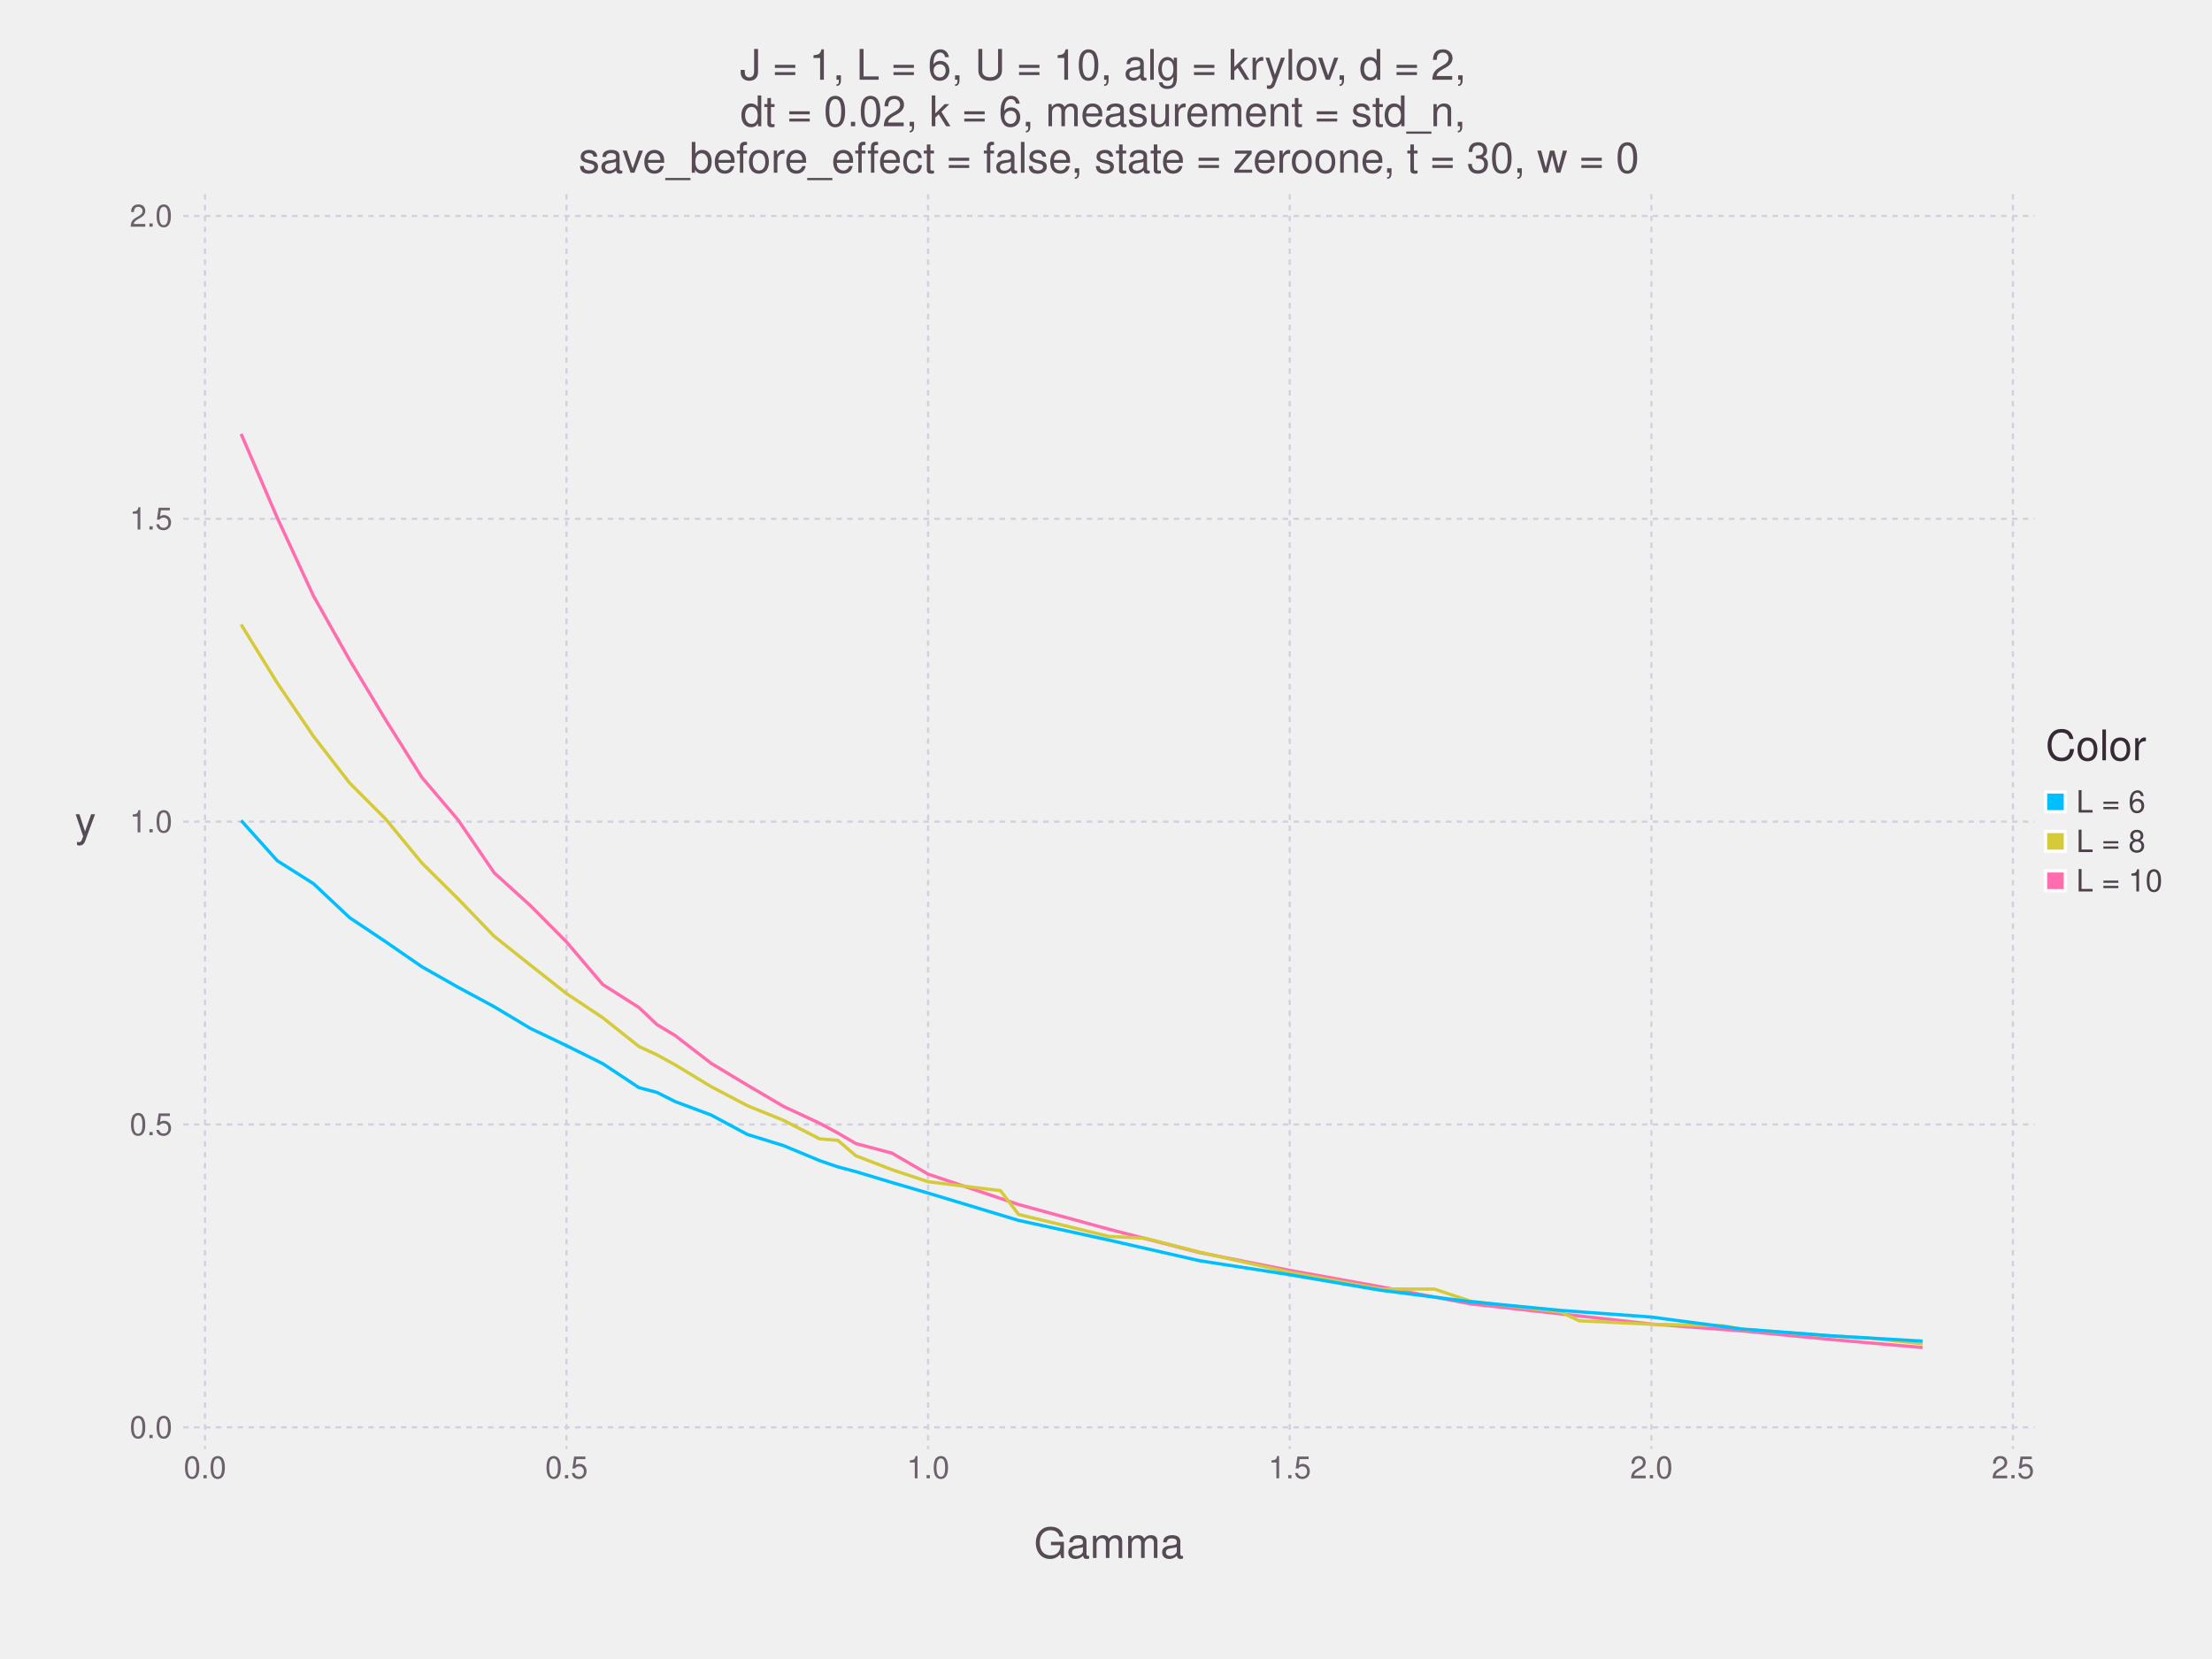
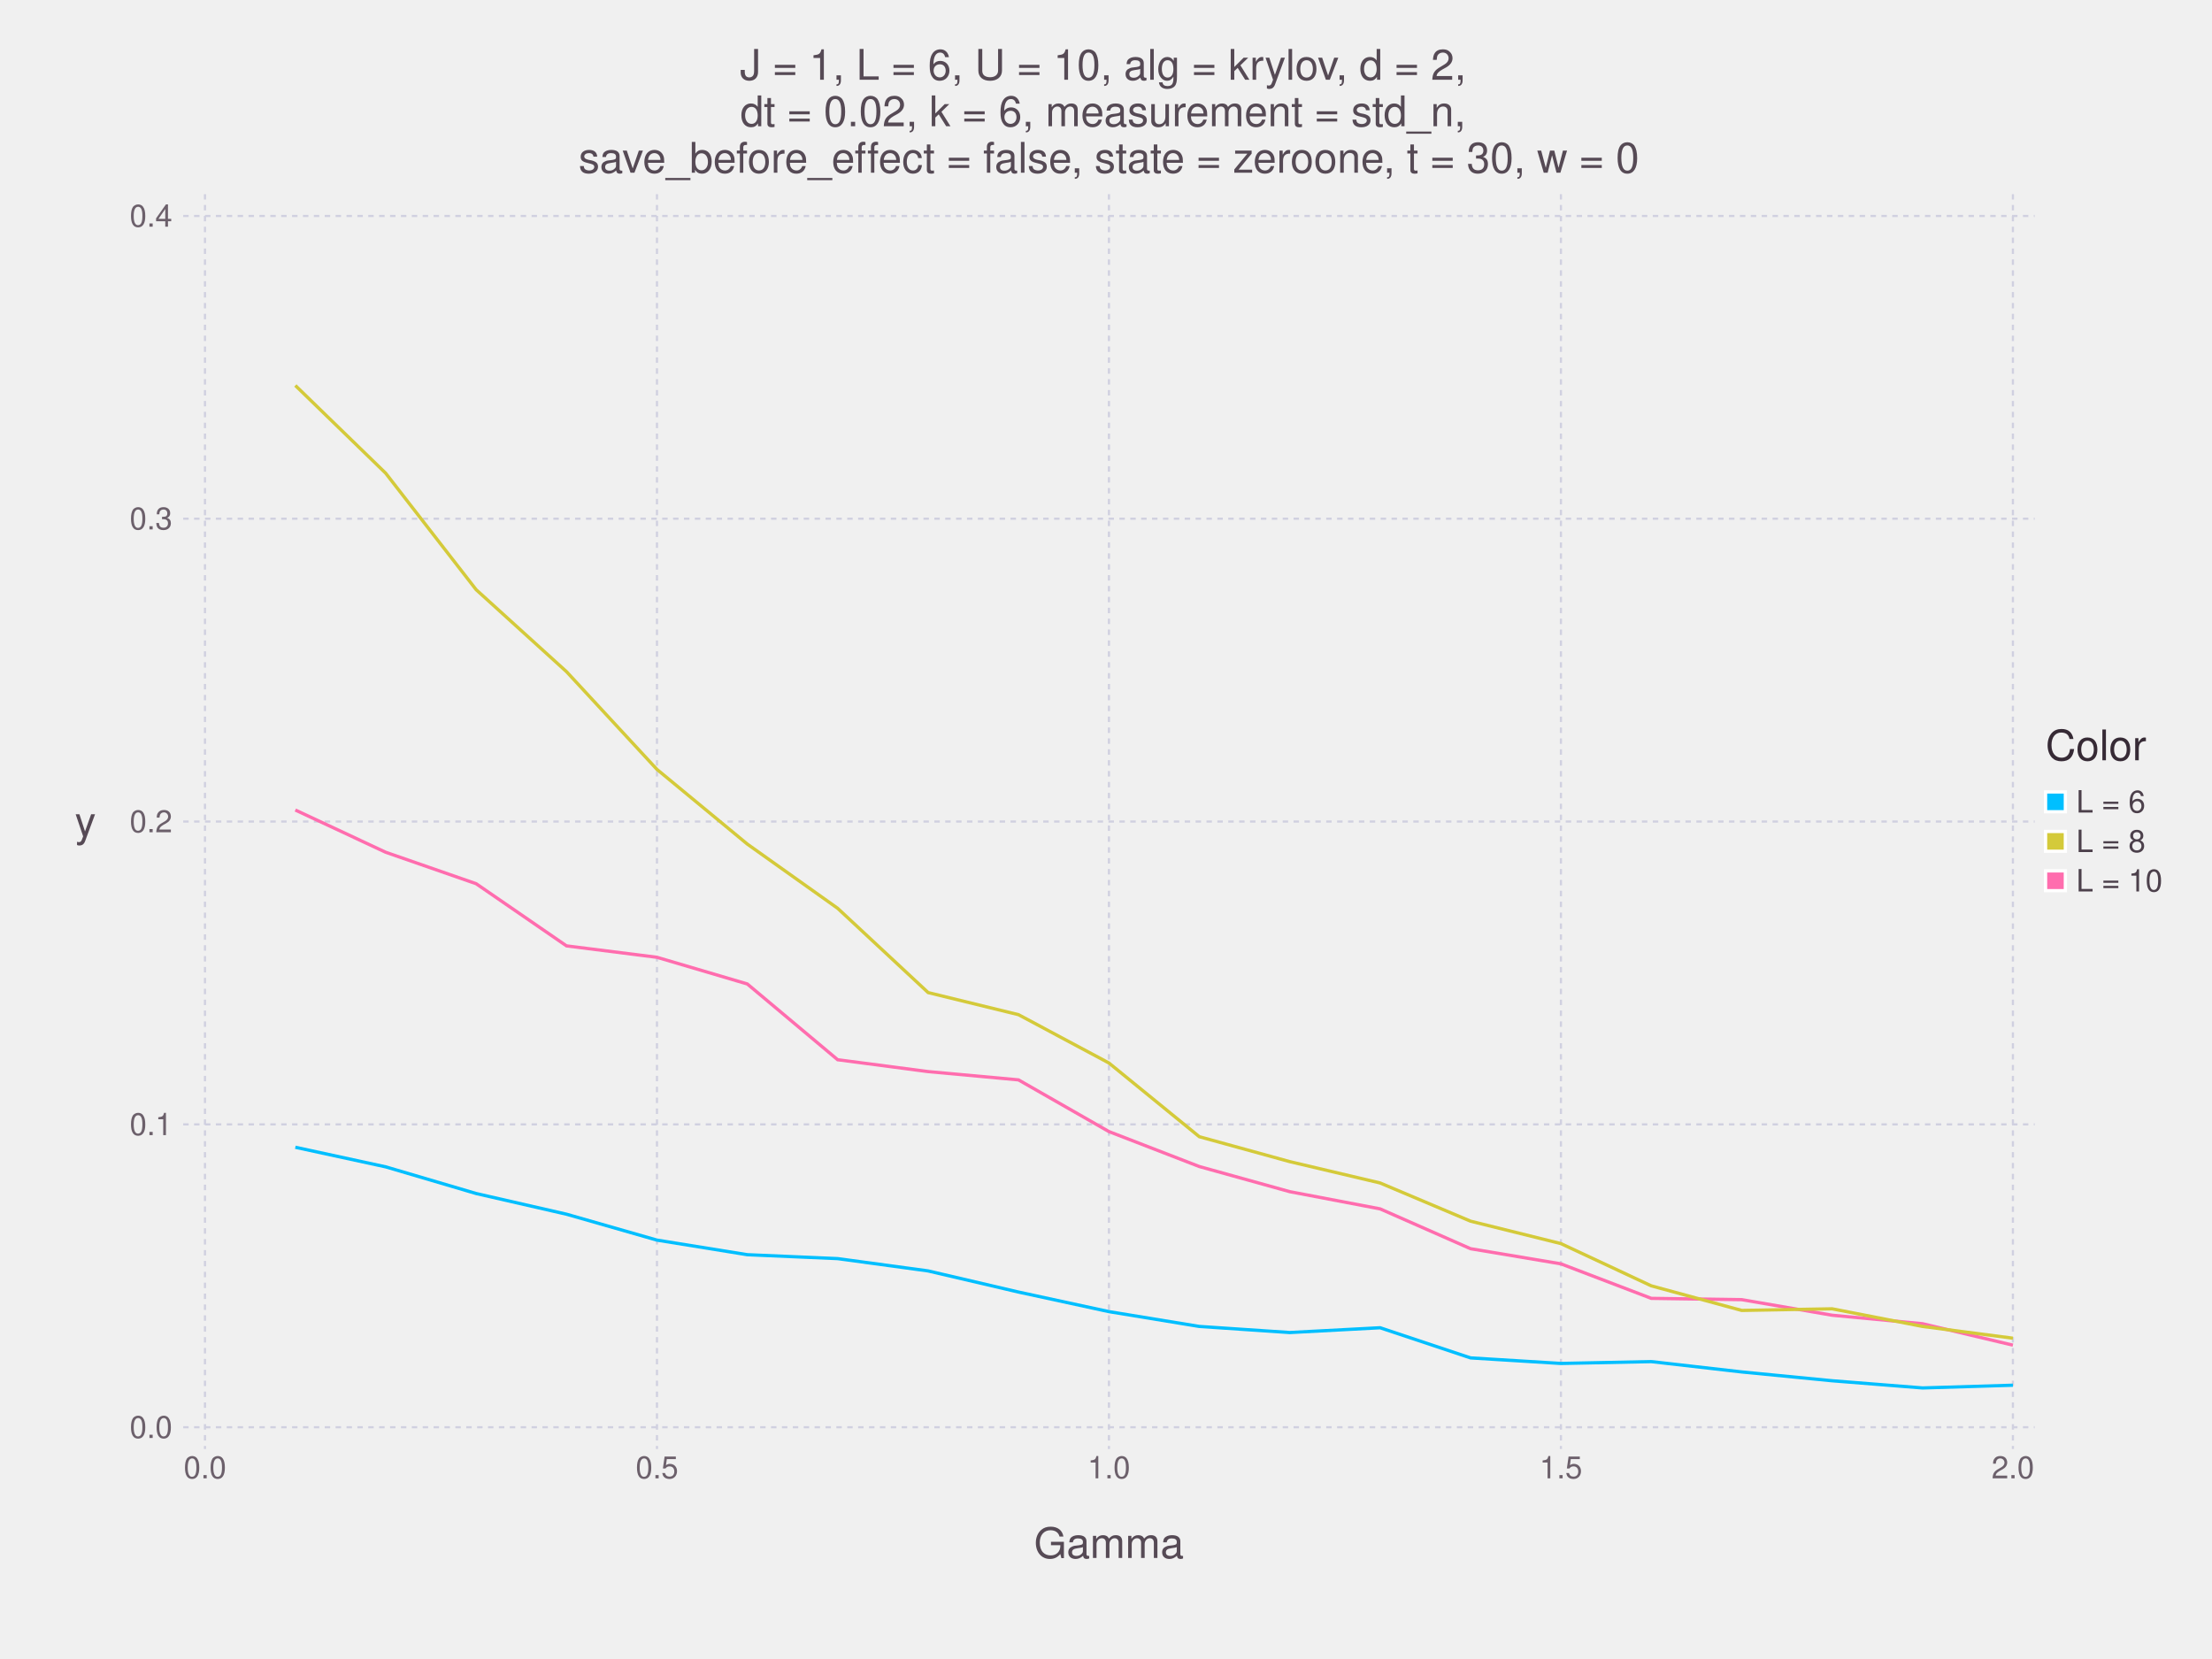
<svg xmlns="http://www.w3.org/2000/svg" version="1.2" width="203.2mm" height="152.4mm" viewBox="0 0 203.2 152.4" stroke="none" fill="#000000" stroke-width="0.3" font-size="3.88">
  <defs>
    <marker id="arrow" markerWidth="15" markerHeight="7" refX="5" refY="3.5" orient="auto" markerUnits="strokeWidth">
      <path d="M0,0 L15,3.5 L0,7 z" stroke="context-stroke" fill="context-stroke" />
    </marker>
  </defs>
-   <g class="plotroot xscalable yscalable" id="img-8ccc2bfa-1">
-     <g font-size="3.88" font-family="'PT Sans','Helvetica Neue','Helvetica',sans-serif" fill="#564A55" stroke="#000000" stroke-opacity="0.000" id="img-8ccc2bfa-2">
+   <g class="plotroot xscalable yscalable" id="img-533bd6a2-1">
+     <g font-size="3.88" font-family="'PT Sans','Helvetica Neue','Helvetica',sans-serif" fill="#564A55" stroke="#000000" stroke-opacity="0.000" id="img-533bd6a2-2">
      <g transform="translate(101.87,140.79)">
        <g class="primitive">
          <text text-anchor="middle" dy="0.6em">Gamma</text>
        </g>
      </g>
    </g>
-     <g class="guide xlabels" font-size="2.82" font-family="'PT Sans Caption','Helvetica Neue','Helvetica',sans-serif" fill="#6C606B" id="img-8ccc2bfa-3">
+     <g class="guide xlabels" font-size="2.82" font-family="'PT Sans Caption','Helvetica Neue','Helvetica',sans-serif" fill="#6C606B" id="img-533bd6a2-3">
      <g transform="translate(18.83,134.11)">
        <g class="primitive">
          <text text-anchor="middle" dy="0.6em">0.0</text>
        </g>
      </g>
-       <g transform="translate(52.04,134.11)">
+       <g transform="translate(60.35,134.11)">
        <g class="primitive">
          <text text-anchor="middle" dy="0.6em">0.5</text>
        </g>
      </g>
-       <g transform="translate(85.26,134.11)">
+       <g transform="translate(101.87,134.11)">
        <g class="primitive">
          <text text-anchor="middle" dy="0.6em">1.0</text>
        </g>
      </g>
-       <g transform="translate(118.48,134.11)">
+       <g transform="translate(143.39,134.11)">
        <g class="primitive">
          <text text-anchor="middle" dy="0.6em">1.5</text>
        </g>
      </g>
-       <g transform="translate(151.7,134.11)">
+       <g transform="translate(184.91,134.11)">
        <g class="primitive">
          <text text-anchor="middle" dy="0.6em">2.0</text>
        </g>
      </g>
-       <g transform="translate(184.91,134.11)">
-         <g class="primitive">
-           <text text-anchor="middle" dy="0.6em">2.5</text>
-         </g>
-       </g>
    </g>
-     <g class="guide colorkey" id="img-8ccc2bfa-4">
-       <g fill="#4C404B" font-size="2.82" font-family="'PT Sans','Helvetica Neue','Helvetica',sans-serif" id="img-8ccc2bfa-5">
-         <g transform="translate(190.73,73.66)" id="img-8ccc2bfa-6" class="color_L_=_6">
+     <g class="guide colorkey" id="img-533bd6a2-4">
+       <g fill="#4C404B" font-size="2.82" font-family="'PT Sans','Helvetica Neue','Helvetica',sans-serif" id="img-533bd6a2-5">
+         <g transform="translate(190.73,73.66)" id="img-533bd6a2-6" class="color_L_=_6">
          <g class="primitive">
            <text dy="0.35em">L = 6</text>
          </g>
        </g>
-         <g transform="translate(190.73,77.29)" id="img-8ccc2bfa-7" class="color_L_=_8">
+         <g transform="translate(190.73,77.29)" id="img-533bd6a2-7" class="color_L_=_8">
          <g class="primitive">
            <text dy="0.35em">L = 8</text>
          </g>
        </g>
-         <g transform="translate(190.73,80.91)" id="img-8ccc2bfa-8" class="color_L_=_10">
+         <g transform="translate(190.73,80.91)" id="img-533bd6a2-8" class="color_L_=_10">
          <g class="primitive">
            <text dy="0.35em">L = 10</text>
          </g>
        </g>
      </g>
-       <g fill-opacity="1" id="img-8ccc2bfa-9">
-         <g transform="translate(188.82,73.66)" id="img-8ccc2bfa-10" stroke="#FFFFFF" fill="#00BFFF" class="color_L_=_6">
+       <g fill-opacity="1" id="img-533bd6a2-9">
+         <g transform="translate(188.82,73.66)" id="img-533bd6a2-10" stroke="#FFFFFF" fill="#00BFFF" class="color_L_=_6">
          <path d="M-0.91,-0.91 L0.91,-0.91 0.91,0.91 -0.91,0.91  z" class="primitive" />
        </g>
-         <g transform="translate(188.82,77.29)" id="img-8ccc2bfa-11" stroke="#FFFFFF" fill="#D4CA3A" class="color_L_=_8">
+         <g transform="translate(188.82,77.29)" id="img-533bd6a2-11" stroke="#FFFFFF" fill="#D4CA3A" class="color_L_=_8">
          <path d="M-0.91,-0.91 L0.91,-0.91 0.91,0.91 -0.91,0.91  z" class="primitive" />
        </g>
-         <g transform="translate(188.82,80.91)" id="img-8ccc2bfa-12" stroke="#FFFFFF" fill="#FF6DAE" class="color_L_=_10">
+         <g transform="translate(188.82,80.91)" id="img-533bd6a2-12" stroke="#FFFFFF" fill="#FF6DAE" class="color_L_=_10">
          <path d="M-0.91,-0.91 L0.91,-0.91 0.91,0.91 -0.91,0.91  z" class="primitive" />
        </g>
      </g>
-       <g fill="#362A35" font-size="3.88" font-family="'PT Sans','Helvetica Neue','Helvetica',sans-serif" stroke="#000000" stroke-opacity="0.000" id="img-8ccc2bfa-13">
-         <g transform="translate(187.91,69.84)" id="img-8ccc2bfa-14">
+       <g fill="#362A35" font-size="3.88" font-family="'PT Sans','Helvetica Neue','Helvetica',sans-serif" stroke="#000000" stroke-opacity="0.000" id="img-533bd6a2-13">
+         <g transform="translate(187.91,69.84)" id="img-533bd6a2-14">
          <g class="primitive">
            <text dy="-0em">Color</text>
          </g>
        </g>
      </g>
    </g>
-     <g clip-path="url(#img-8ccc2bfa-15)">
-       <g id="img-8ccc2bfa-16">
-         <g pointer-events="visible" stroke-width="0.3" fill="#000000" fill-opacity="0.000" stroke="#000000" stroke-opacity="0.000" class="guide background" id="img-8ccc2bfa-17">
-           <g transform="translate(101.87,75.47)" id="img-8ccc2bfa-18">
+     <g clip-path="url(#img-533bd6a2-15)">
+       <g id="img-533bd6a2-16">
+         <g pointer-events="visible" stroke-width="0.3" fill="#000000" fill-opacity="0.000" stroke="#000000" stroke-opacity="0.000" class="guide background" id="img-533bd6a2-17">
+           <g transform="translate(101.87,75.47)" id="img-533bd6a2-18">
            <path d="M-85.04,-57.64 L85.04,-57.64 85.04,57.64 -85.04,57.64  z" class="primitive" />
          </g>
        </g>
-         <g class="guide ygridlines xfixed" stroke-dasharray="0.5,0.5" stroke-width="0.2" stroke="#D0D0E0" id="img-8ccc2bfa-19">
-           <g transform="translate(101.87,131.12)" id="img-8ccc2bfa-20">
+         <g class="guide ygridlines xfixed" stroke-dasharray="0.5,0.5" stroke-width="0.2" stroke="#D0D0E0" id="img-533bd6a2-19">
+           <g transform="translate(101.87,131.11)" id="img-533bd6a2-20">
            <path fill="none" d="M-85.04,0 L85.04,0 " class="primitive" />
          </g>
-           <g transform="translate(101.87,103.3)" id="img-8ccc2bfa-21">
+           <g transform="translate(101.87,103.29)" id="img-533bd6a2-21">
            <path fill="none" d="M-85.04,0 L85.04,0 " class="primitive" />
          </g>
-           <g transform="translate(101.87,75.48)" id="img-8ccc2bfa-22">
+           <g transform="translate(101.87,75.47)" id="img-533bd6a2-22">
            <path fill="none" d="M-85.04,0 L85.04,0 " class="primitive" />
          </g>
-           <g transform="translate(101.87,47.66)" id="img-8ccc2bfa-23">
+           <g transform="translate(101.87,47.65)" id="img-533bd6a2-23">
            <path fill="none" d="M-85.04,0 L85.04,0 " class="primitive" />
          </g>
-           <g transform="translate(101.87,19.84)" id="img-8ccc2bfa-24">
+           <g transform="translate(101.87,19.84)" id="img-533bd6a2-24">
            <path fill="none" d="M-85.04,0 L85.04,0 " class="primitive" />
          </g>
        </g>
-         <g class="guide xgridlines yfixed" stroke-dasharray="0.5,0.5" stroke-width="0.2" stroke="#D0D0E0" id="img-8ccc2bfa-25">
-           <g transform="translate(18.83,75.47)" id="img-8ccc2bfa-26">
+         <g class="guide xgridlines yfixed" stroke-dasharray="0.5,0.5" stroke-width="0.2" stroke="#D0D0E0" id="img-533bd6a2-25">
+           <g transform="translate(18.83,75.47)" id="img-533bd6a2-26">
            <path fill="none" d="M0,-57.64 L0,57.64 " class="primitive" />
          </g>
-           <g transform="translate(52.04,75.47)" id="img-8ccc2bfa-27">
+           <g transform="translate(60.35,75.47)" id="img-533bd6a2-27">
            <path fill="none" d="M0,-57.64 L0,57.64 " class="primitive" />
          </g>
-           <g transform="translate(85.26,75.47)" id="img-8ccc2bfa-28">
+           <g transform="translate(101.87,75.47)" id="img-533bd6a2-28">
            <path fill="none" d="M0,-57.64 L0,57.64 " class="primitive" />
          </g>
-           <g transform="translate(118.48,75.47)" id="img-8ccc2bfa-29">
+           <g transform="translate(143.39,75.47)" id="img-533bd6a2-29">
            <path fill="none" d="M0,-57.64 L0,57.64 " class="primitive" />
          </g>
-           <g transform="translate(151.7,75.47)" id="img-8ccc2bfa-30">
-             <path fill="none" d="M0,-57.64 L0,57.64 " class="primitive" />
-           </g>
-           <g transform="translate(184.91,75.47)" id="img-8ccc2bfa-31">
+           <g transform="translate(184.91,75.47)" id="img-533bd6a2-30">
            <path fill="none" d="M0,-57.64 L0,57.64 " class="primitive" />
          </g>
        </g>
-         <g class="plotpanel" id="img-8ccc2bfa-32">
-           <g stroke-width="0.3" fill="#000000" fill-opacity="0.000" class="geometry" id="img-8ccc2bfa-33">
-             <g class="color_L_=_10" stroke-dasharray="none" stroke="#FF6DAE" id="img-8ccc2bfa-34">
-               <g transform="translate(81.74,95.99)" id="img-8ccc2bfa-35">
-                 <path fill="none" d="M-59.59,-56.13 L-56.27,-48.42 -52.95,-41.26 -49.62,-35.35 -46.3,-29.84 -42.98,-24.57 -39.66,-20.67 -36.34,-15.81 -33.02,-12.8 -29.69,-9.45 -26.37,-5.55 -23.05,-3.44 -21.39,-1.87 -19.73,-0.87 -16.41,1.69 -13.09,3.69 -9.76,5.65 -6.44,7.2 -4.78,8.09 -3.12,9.06 0.2,9.94 3.52,11.87 11.83,14.66 20.13,16.93 28.44,19.07 36.74,20.71 45.04,22.21 53.35,23.79 61.65,24.71 69.96,25.64 78.26,26.27 86.57,27.07 94.87,27.8 " class="primitive" />
+         <g class="plotpanel" id="img-533bd6a2-31">
+           <g stroke-width="0.3" fill="#000000" fill-opacity="0.000" class="geometry" id="img-533bd6a2-32">
+             <g class="color_L_=_10" stroke-dasharray="none" stroke="#FF6DAE" id="img-533bd6a2-33">
+               <g transform="translate(106.02,103.06)" id="img-533bd6a2-34">
+                 <path fill="none" d="M-78.89,-28.65 L-70.59,-24.77 -62.28,-21.88 -53.98,-16.17 -45.67,-15.12 -37.37,-12.67 -29.07,-5.71 -20.76,-4.62 -12.46,-3.86 -4.15,0.89 4.15,4.1 12.46,6.41 20.76,7.99 29.07,11.65 37.37,13.04 45.67,16.21 53.98,16.33 62.28,17.76 70.59,18.54 78.89,20.51 " class="primitive" />
              </g>
            </g>
          </g>
-           <g stroke-width="0.3" fill="#000000" fill-opacity="0.000" class="geometry" id="img-8ccc2bfa-36">
-             <g class="color_L_=_8" stroke-dasharray="none" stroke="#D4CA3A" id="img-8ccc2bfa-37">
-               <g transform="translate(89.78,102.46)" id="img-8ccc2bfa-38">
-                 <path fill="none" d="M-67.63,-45.09 L-64.31,-39.72 -60.98,-34.82 -57.66,-30.53 -54.34,-27.21 -51.02,-23.18 -47.7,-19.89 -44.38,-16.45 -41.05,-13.8 -37.73,-11.18 -34.41,-8.97 -31.09,-6.33 -29.43,-5.56 -27.77,-4.65 -24.44,-2.63 -21.12,-0.89 -17.8,0.46 -14.48,2.16 -12.82,2.29 -11.16,3.71 -7.84,4.99 -4.51,6.1 2.13,6.92 3.79,9.1 12.09,11.12 15.42,11.29 20.4,12.56 28.7,14.42 37.01,15.95 41.99,15.96 45.31,17.07 53.62,18.07 55.28,18.87 61.92,19.19 68.56,19.33 70.23,19.64 78.53,20.27 81.85,20.45 86.83,20.99 " class="primitive" />
+           <g stroke-width="0.3" fill="#000000" fill-opacity="0.000" class="geometry" id="img-533bd6a2-35">
+             <g class="color_L_=_8" stroke-dasharray="none" stroke="#D4CA3A" id="img-533bd6a2-36">
+               <g transform="translate(106.02,92.91)" id="img-533bd6a2-37">
+                 <path fill="none" d="M-78.89,-57.5 L-70.59,-49.44 -62.28,-38.74 -53.98,-31.21 -45.67,-22.23 -37.37,-15.37 -29.07,-9.47 -20.76,-1.73 -12.46,0.3 -4.15,4.74 4.15,11.51 12.46,13.8 20.76,15.76 29.07,19.27 37.37,21.33 45.67,25.21 53.98,27.47 62.28,27.32 70.59,28.94 78.89,30.02 " class="primitive" />
              </g>
            </g>
          </g>
-           <g stroke-width="0.3" fill="#000000" fill-opacity="0.000" class="geometry" id="img-8ccc2bfa-39">
-             <g class="color_L_=_6" stroke-dasharray="none" stroke="#00BFFF" id="img-8ccc2bfa-40">
-               <g transform="translate(81.74,103.82)" id="img-8ccc2bfa-41">
-                 <path fill="none" d="M-59.59,-28.45 L-56.27,-24.75 -52.95,-22.65 -49.62,-19.52 -46.3,-17.3 -42.98,-15.01 -39.66,-13.13 -36.34,-11.34 -33.02,-9.35 -29.69,-7.76 -26.37,-6.11 -23.05,-3.91 -21.39,-3.47 -19.73,-2.63 -16.41,-1.39 -13.09,0.39 -9.76,1.42 -6.44,2.8 -4.78,3.37 -3.12,3.81 0.2,4.81 3.52,5.78 11.83,8.29 20.13,10.1 28.44,11.99 36.74,13.28 45.04,14.7 53.35,15.76 61.65,16.56 69.96,17.17 78.26,18.27 86.57,18.9 94.87,19.38 " class="primitive" />
+           <g stroke-width="0.3" fill="#000000" fill-opacity="0.000" class="geometry" id="img-533bd6a2-38">
+             <g class="color_L_=_6" stroke-dasharray="none" stroke="#00BFFF" id="img-533bd6a2-39">
+               <g transform="translate(106.02,119.17)" id="img-533bd6a2-40">
+                 <path fill="none" d="M-78.89,-13.78 L-70.59,-11.98 -62.28,-9.53 -53.98,-7.63 -45.67,-5.25 -37.37,-3.91 -29.07,-3.55 -20.76,-2.42 -12.46,-0.48 -4.15,1.32 4.15,2.68 12.46,3.24 20.76,2.8 29.07,5.57 37.37,6.08 45.67,5.91 53.98,6.86 62.28,7.67 70.59,8.33 78.89,8.08 " class="primitive" />
              </g>
            </g>
          </g>
        </g>
      </g>
    </g>
-     <g class="guide ylabels" font-size="2.82" font-family="'PT Sans Caption','Helvetica Neue','Helvetica',sans-serif" fill="#6C606B" id="img-8ccc2bfa-42">
-       <g transform="translate(15.83,131.12)" id="img-8ccc2bfa-43">
+     <g class="guide ylabels" font-size="2.82" font-family="'PT Sans Caption','Helvetica Neue','Helvetica',sans-serif" fill="#6C606B" id="img-533bd6a2-41">
+       <g transform="translate(15.83,131.11)" id="img-533bd6a2-42">
        <g class="primitive">
          <text text-anchor="end" dy="0.35em">0.0</text>
        </g>
      </g>
-       <g transform="translate(15.83,103.3)" id="img-8ccc2bfa-44">
+       <g transform="translate(15.83,103.29)" id="img-533bd6a2-43">
        <g class="primitive">
-           <text text-anchor="end" dy="0.35em">0.5</text>
+           <text text-anchor="end" dy="0.35em">0.1</text>
        </g>
      </g>
-       <g transform="translate(15.83,75.48)" id="img-8ccc2bfa-45">
+       <g transform="translate(15.83,75.47)" id="img-533bd6a2-44">
        <g class="primitive">
-           <text text-anchor="end" dy="0.35em">1.0</text>
+           <text text-anchor="end" dy="0.35em">0.2</text>
        </g>
      </g>
-       <g transform="translate(15.83,47.66)" id="img-8ccc2bfa-46">
+       <g transform="translate(15.83,47.65)" id="img-533bd6a2-45">
        <g class="primitive">
-           <text text-anchor="end" dy="0.35em">1.5</text>
+           <text text-anchor="end" dy="0.35em">0.3</text>
        </g>
      </g>
-       <g transform="translate(15.83,19.84)" id="img-8ccc2bfa-47">
+       <g transform="translate(15.83,19.84)" id="img-533bd6a2-46">
        <g class="primitive">
-           <text text-anchor="end" dy="0.35em">2.0</text>
+           <text text-anchor="end" dy="0.35em">0.4</text>
        </g>
      </g>
    </g>
-     <g font-size="3.88" font-family="'PT Sans','Helvetica Neue','Helvetica',sans-serif" fill="#564A55" stroke="#000000" stroke-opacity="0.000" id="img-8ccc2bfa-48">
-       <g transform="translate(8.81,75.47)" id="img-8ccc2bfa-49">
+     <g font-size="3.88" font-family="'PT Sans','Helvetica Neue','Helvetica',sans-serif" fill="#564A55" stroke="#000000" stroke-opacity="0.000" id="img-533bd6a2-47">
+       <g transform="translate(8.81,75.47)" id="img-533bd6a2-48">
        <g class="primitive">
          <text text-anchor="end" dy="0.35em">y</text>
        </g>
      </g>
    </g>
-     <g font-size="3.88" font-family="'PT Sans','Helvetica Neue','Helvetica',sans-serif" fill="#564A55" stroke="#000000" stroke-opacity="0.000" id="img-8ccc2bfa-50">
-       <g transform="translate(101.87,5)" id="img-8ccc2bfa-51">
+     <g font-size="3.88" font-family="'PT Sans','Helvetica Neue','Helvetica',sans-serif" fill="#564A55" stroke="#000000" stroke-opacity="0.000" id="img-533bd6a2-49">
+       <g transform="translate(101.87,5)" id="img-533bd6a2-50">
        <g class="primitive">
          <text text-anchor="middle" dy="0.6em">J = 1, L = 6, U = 10, alg = krylov, d = 2, <tspan x="0" dy="1.1em">dt = 0.02, k = 6, measurement = std_n, </tspan>
            <tspan x="0" dy="1.1em">save_before_effect = false, state = zeroone, t = 30, w = 0</tspan>
          </text>
        </g>
      </g>
    </g>
  </g>
  <defs>
-     <clipPath id="img-8ccc2bfa-15">
+     <clipPath id="img-533bd6a2-15">
      <path d="M16.83,17.84 L186.91,17.84 186.91,133.11 16.83,133.11 " />
    </clipPath>
  </defs>
</svg>
